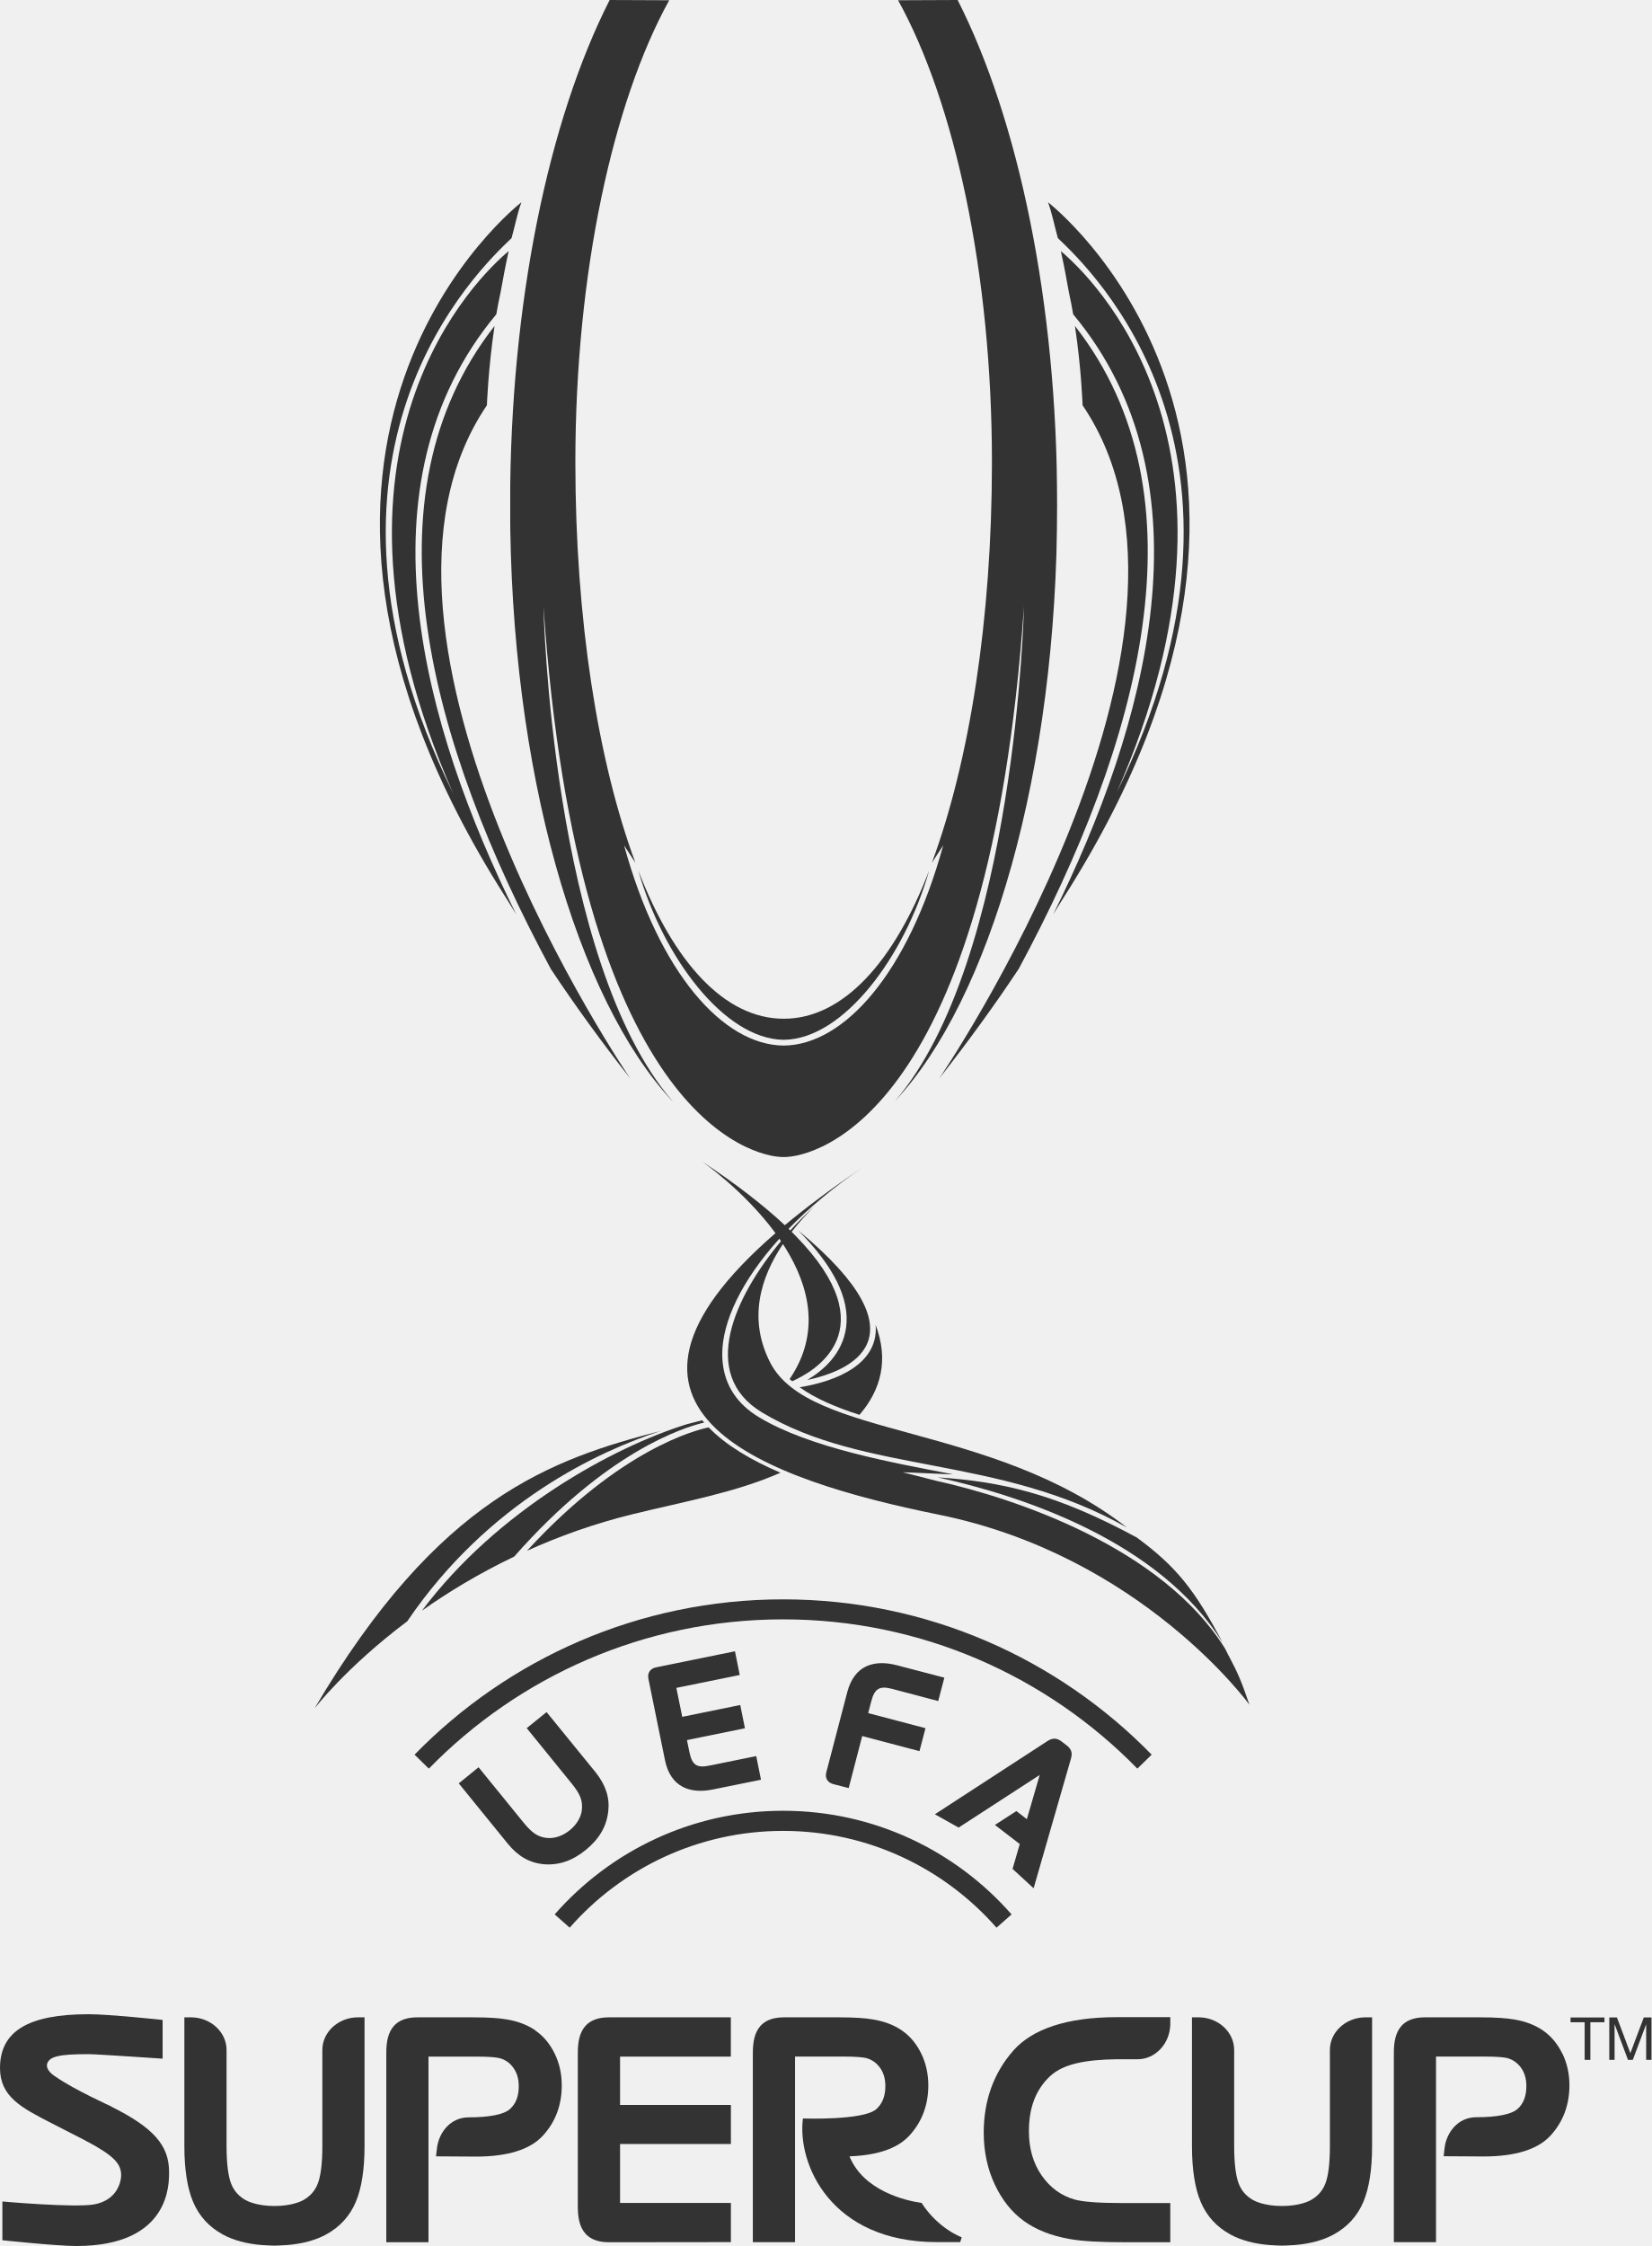
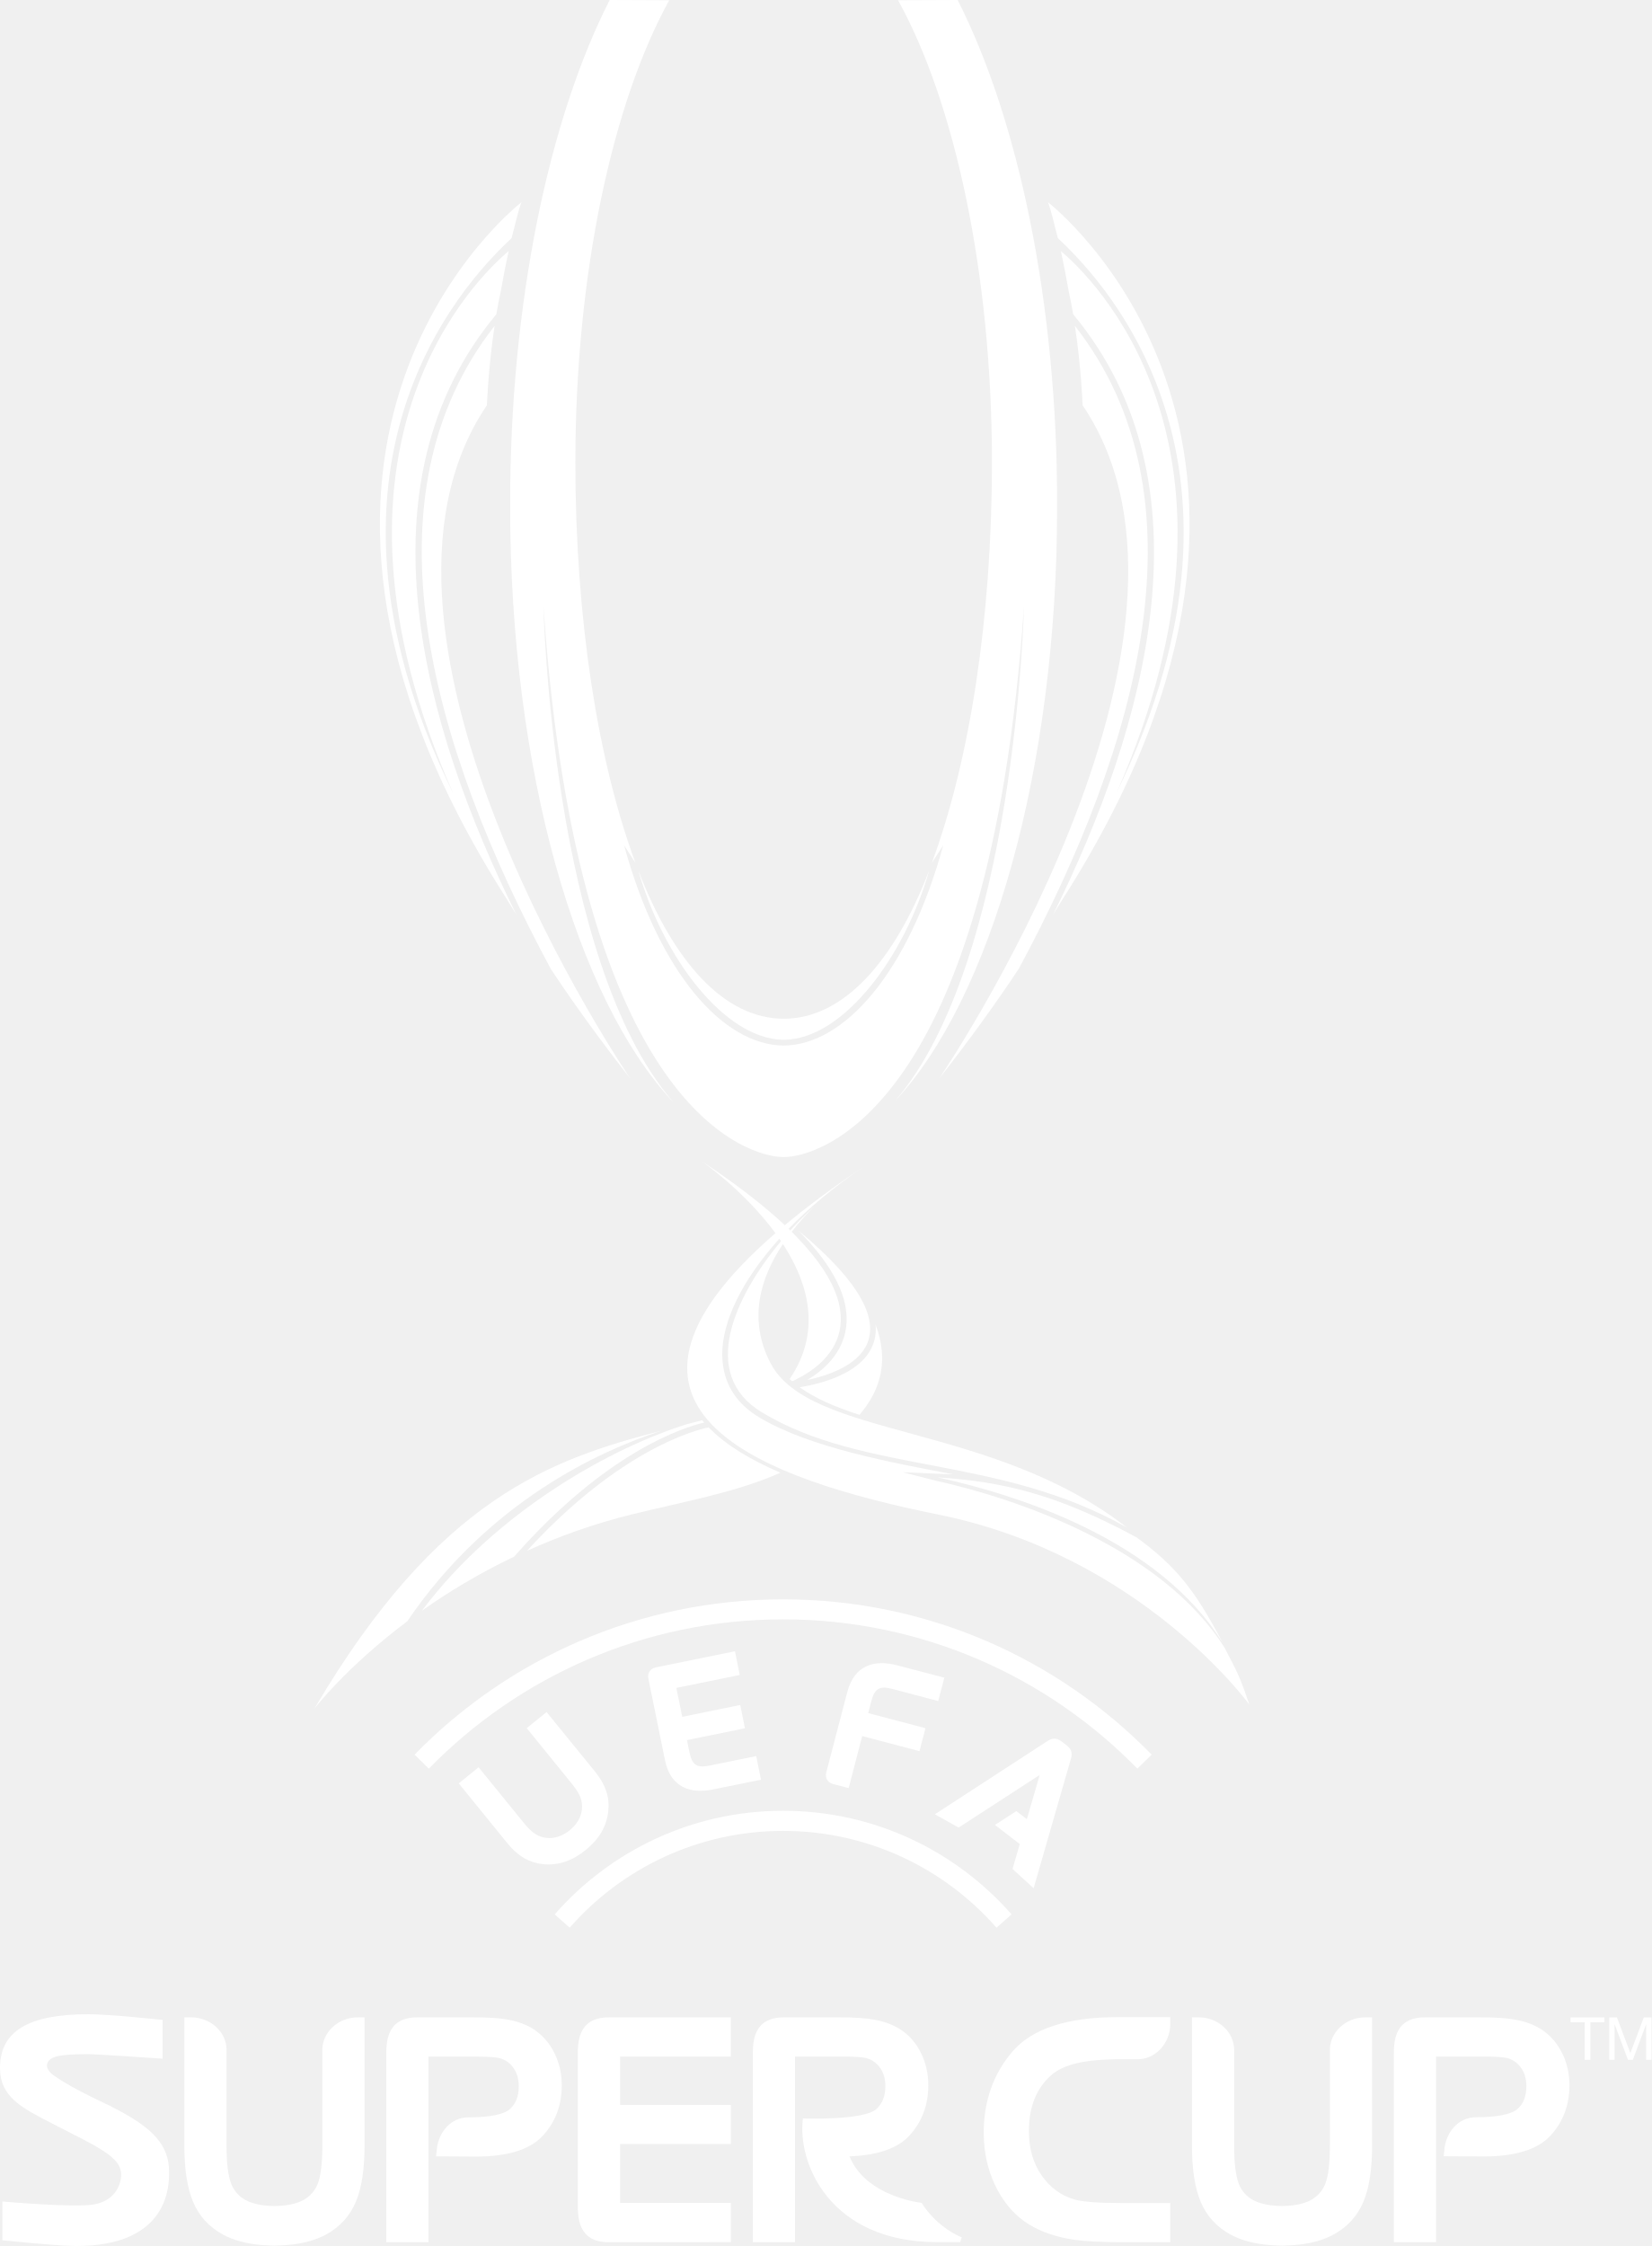
<svg xmlns="http://www.w3.org/2000/svg" id="Layer_1" viewBox="-0.01 0 263.44 358.24">
  <defs data-source="https://football-logos.cc">
-     <style>.cls-3{fill:#333}</style>
+     <style>.cls-3{fill:#ffffff}</style>
    <mask id="mask" width="87.26" height="184.56" x="81.37" y="0" maskUnits="userSpaceOnUse">
      <g id="mask-2">
        <path id="path-1" d="M81.37 0h87.26v184.56H81.37z" style="fill:#fff" />
      </g>
    </mask>
  </defs>
  <g id="SCUP" data-source="https://football-logos.cc">
    <g id="SCUP-_-Primary">
      <path id="Fill-1" d="M162.47 154.58c19.41-36.05 30.23-75.48 8.99-102.59 1.03 6.81 1.22 12.65 1.22 12.65 25.14 37.09-22.9 107.42-22.9 107.42 4.75-6.05 8.96-11.87 12.68-17.48" class="cls-3" />
      <path id="Fill-3" d="M178.05 126.57c24.51-55.61-4.19-82.63-8.84-86.52.51 2.25.9 4.43 1.27 6.48.26 1.2.5 2.41.7 3.6 22.56 27.09 11.61 65.87-3.19 95.72.73-1.21 1.77-2.85 1.77-2.85 46.43-73.04-2.6-110.74-2.6-110.74.58 1.46 1.1 4.04 1.58 5.72 5.12 4.89 36.06 34 9.3 88.59" class="cls-3" />
      <path id="Fill-5" d="M78.88 51.99c-21.24 27.11-10.42 66.54 8.99 102.59 3.72 5.6 7.93 11.42 12.68 17.48 0 0-48.04-70.33-22.89-107.42 0 0 .2-5.83 1.22-12.65" class="cls-3" />
      <path id="Fill-7" d="M82.34 145.85C67.55 116 56.59 77.22 79.16 50.13c.2-1.19.44-2.4.7-3.6.37-2.05.77-4.23 1.27-6.48-4.65 3.89-33.35 30.9-8.84 86.52-26.77-54.59 4.18-83.7 9.3-88.59.48-1.68 1-4.26 1.58-5.72 0 0-49.03 37.69-2.6 110.74 0 0 1.04 1.64 1.77 2.85" class="cls-3" />
      <g id="Group-11" style="mask:url(#mask)">
        <path id="Fill-9" d="M107.27 175.64c-19.37-22.5-20.59-78.93-20.59-78.93 5.55 80.85 33.03 87.85 38.32 87.85s32.78-7 38.33-87.85c0 0-1.23 56.43-20.59 78.93 15.2-16.23 25.89-52.69 25.89-95.07 0-32.33-6.19-61.49-15.88-80.57l-9.5.04c8.97 16.21 14.97 43.38 14.97 73.71 0 25-3.57 47.62-9.58 63.87l1.81-2.79c-5.61 20.42-15.83 31.86-25.45 31.94-9.63-.07-19.85-11.51-25.46-31.94l1.81 2.79c-6.01-16.25-9.58-38.87-9.58-63.87 0-30.32 6.01-57.49 14.97-73.71L97.24 0c-9.7 19.08-15.88 48.24-15.88 80.57 0 42.38 10.69 78.84 25.89 95.07" class="cls-3" />
      </g>
      <path id="Fill-12" d="M124.94 165.85h.13c9.46-.14 19.21-13.2 23.14-27.01-5.6 14.59-13.74 23.65-23.2 23.65-9.47 0-17.6-9.07-23.2-23.65 3.93 13.81 13.68 26.86 23.14 27.01" class="cls-3" />
      <path id="Fill-14" d="M17.76 335.99s-6.13-2.79-8.83-4.71c-1-.6-1.64-1.42-1.41-2.13.38-1.17 1.99-1.51 6.6-1.51 1.29 0 11.81.72 11.81.72v-6.18s-8.54-.91-11.81-.91c-9.64 0-14.13 2.72-14.13 8.59 0 4.57 3.43 6.33 8.18 8.77l5.21 2.67c4.84 2.51 5.76 3.79 5.92 5.29.13 1.27-.56 4.36-4.33 5.02-3.17.55-14.6-.47-14.6-.47v6.18s8.67.92 11.8.92c15.04 0 14.79-10.02 14.79-11.82 0-4.23-2.49-7.06-9.21-10.41" class="cls-3" />
      <path id="Fill-16" d="M51.41 326.96v15.31c0 2.76-.25 4.79-.73 6.03-.45 1.14-1.2 1.99-2.29 2.61-.31.17-1.81.95-4.62.95s-4.31-.78-4.62-.95c-1.09-.62-1.84-1.47-2.29-2.61-.48-1.24-.73-3.27-.73-6.03v-15.31c0-2.81-2.5-5.14-5.56-5.19H29.4v20.53c0 3.69.46 6.67 1.37 8.85.95 2.29 2.56 4.06 4.79 5.27 1.68.91 3.78 1.48 6.25 1.67.6.06 1.92.09 1.94.09h.04s1.34-.03 1.94-.09c2.46-.19 4.57-.76 6.25-1.67 2.23-1.21 3.84-2.98 4.79-5.27.91-2.18 1.37-5.16 1.37-8.85v-20.53h-1.17c-3.06.05-5.56 2.38-5.56 5.19" class="cls-3" />
      <path id="Fill-18" d="M85.41 323.86c-1.25-.87-2.79-1.46-4.59-1.76-1.23-.22-3.02-.33-5.3-.33h-8.95c-4.97 0-4.96 4.01-4.96 6.09v29.78h6.73v-29.61h7.54c2.38 0 3.4.14 3.84.26.89.24 1.62.76 2.17 1.54.57.8.85 1.76.85 2.93 0 1.6-.46 2.8-1.42 3.65-.98.87-3.34 1.31-6.57 1.31-2.95 0-4.78 2.48-5.06 4.94l-.15 1.28 6.36.04c5.06 0 8.65-1.12 10.68-3.33 2.01-2.18 3.02-4.88 3.02-8.02 0-1.84-.38-3.55-1.13-5.08-.76-1.56-1.79-2.79-3.07-3.67" class="cls-3" />
      <path id="Fill-20" d="M98.91 328.03h17.66v-6.26H97.12c-4.97 0-4.96 4.02-4.96 6.09v23.69c0 2.07 0 6.09 4.96 6.09h1.78l17.68-.02v-6.25H98.9v-9.4h17.68v-6.23H98.9v-7.71Z" class="cls-3" />
      <path id="Fill-22" d="M146.96 351.36c-2.58-.36-9.23-1.94-11.46-7.42 4.45-.16 7.67-1.26 9.54-3.3 2.01-2.18 3.03-4.88 3.03-8.02 0-1.84-.38-3.55-1.13-5.08-.76-1.56-1.79-2.79-3.07-3.67-1.25-.87-2.79-1.46-4.59-1.76-1.23-.22-3.02-.34-5.3-.34h-8.94c-4.97 0-4.96 4.02-4.96 6.09v29.77h6.73v-29.61h7.54c2.38 0 3.4.14 3.84.25.89.25 1.63.77 2.18 1.54.57.8.85 1.76.85 2.93 0 1.61-.48 2.78-1.42 3.65-2.03 1.86-11.73 1.51-11.73 1.51-.93 7.23 4.4 19.72 21.37 19.72h3.72l.24-.77s-3.76-1.35-6.42-5.51" class="cls-3" />
      <path id="Fill-24" d="M161.65 327.05c-3.14 3.56-4.74 7.97-4.74 13.12 0 3 .6 5.79 1.77 8.28 1.17 2.48 2.73 4.43 4.65 5.81 1.93 1.39 4.36 2.35 7.21 2.85 2.06.39 5.1.53 9.05.53h7.08v-6.25h-7.73c-3.69 0-6.15-.19-7.53-.56-2.19-.63-3.96-1.94-5.29-3.89-1.35-1.97-2-4.27-2-7.02 0-3.8 1.12-6.67 3.41-8.8 2.15-1.98 5.74-2.59 10.6-2.67h3.35c2.81 0 5.14-2.5 5.19-5.56v-1.15h-8.51c-7.96 0-13.47 1.88-16.51 5.31" class="cls-3" />
      <path id="Fill-26" d="M212.13 326.96v15.31c0 2.76-.24 4.79-.73 6.03-.45 1.14-1.2 1.99-2.29 2.61-.31.17-1.81.95-4.62.95s-4.31-.78-4.62-.95c-1.09-.62-1.84-1.47-2.28-2.61-.48-1.24-.73-3.27-.73-6.03v-15.31c0-2.81-2.49-5.14-5.56-5.19h-1.17v20.53c0 3.69.46 6.67 1.37 8.85.95 2.29 2.56 4.06 4.79 5.27 1.68.91 3.78 1.48 6.25 1.67.6.06 1.92.09 1.94.09h.03s1.34-.03 1.94-.09c2.46-.19 4.57-.76 6.25-1.67 2.23-1.21 3.84-2.98 4.79-5.27.91-2.18 1.37-5.16 1.37-8.85v-20.53h-1.17c-3.07.05-5.56 2.38-5.56 5.19" class="cls-3" />
      <path id="Fill-28" d="M249.2 327.54c-.76-1.56-1.8-2.79-3.07-3.67-1.25-.87-2.79-1.46-4.59-1.76-1.24-.22-3.02-.34-5.31-.34h-8.94c-4.97 0-4.96 4.02-4.96 6.09v29.77h6.73v-29.61h7.54c2.38 0 3.4.14 3.84.25.89.25 1.62.77 2.18 1.54.57.8.85 1.76.85 2.93 0 1.61-.46 2.8-1.42 3.65-.98.87-3.34 1.31-6.57 1.31-2.96 0-4.78 2.48-5.06 4.94l-.14 1.28 6.36.04c5.06 0 8.65-1.12 10.68-3.33 2.01-2.18 3.02-4.89 3.02-8.02 0-1.84-.38-3.55-1.13-5.08" class="cls-3" />
      <path id="Fill-30" d="M250.52 322.55v-.76h5.41v.76h-2.25v6h-.91v-6z" class="cls-3" />
      <path id="Fill-32" d="m257.92 321.79 2.14 5.69 2.14-5.69h1.23v6.76h-.85v-5.63h-.02l-2.11 5.63h-.77l-2.11-5.63h-.03v5.63h-.84v-6.76z" class="cls-3" />
      <path id="Fill-34" d="m68.4 282.1-2.28-2.23c14.92-15.29 35.75-24.77 58.79-24.77s43.87 9.48 58.79 24.77l-2.28 2.23c-14.34-14.68-34.36-23.81-56.51-23.81s-42.17 9.12-56.51 23.81m22.47 25.37-2.4-2.12c8.88-10.13 21.92-16.53 36.44-16.53s27.56 6.4 36.44 16.53l-2.4 2.12c-8.3-9.46-20.47-15.44-34.04-15.44s-25.75 5.98-34.05 15.44Zm79.28-29.08c.94.73.87 1.46.65 2.2l-5.93 20.59-3.36-3.09 1.15-3.96-3.96-3.05 3.42-2.21 1.67 1.29 2.05-7.05-12.93 8.39-3.79-2.12 17.93-11.66c.65-.41 1.35-.67 2.3.06l.8.62Zm-82.91 14.77c-1.46-.17-2.37-.78-3.77-2.5l-7.14-8.78-3.16 2.57 7.8 9.6c1.63 2.01 3.48 3.07 5.66 3.29 2.45.22 4.64-.52 6.8-2.27 2.15-1.76 3.32-3.74 3.59-6.19.25-2.17-.42-4.19-2.04-6.22l-7.8-9.58-3.17 2.56 7.13 8.78c1.4 1.72 1.81 2.74 1.67 4.21-.1 1.2-.84 2.41-1.94 3.3s-2.43 1.36-3.63 1.22Zm30.75-26-.76-3.78-12.61 2.57c-.87.18-1.39.86-1.2 1.81l2.64 12.96c.89 4.42 4.11 5.43 7.66 4.7l7.66-1.55-.76-3.77-7.44 1.51c-1.92.4-2.78.03-3.21-2.12l-.4-1.94 9.25-1.89-.75-3.71-9.25 1.89-.94-4.62 10.12-2.06Zm19.53 9.74 9.14 2.41.96-3.66-9.14-2.41.5-1.91c.55-2.12 1.43-2.44 3.33-1.95l7.34 1.94.98-3.73-7.57-1.98c-3.51-.92-6.76-.09-7.91 4.26l-3.35 12.81c-.25.94.23 1.65 1.09 1.88l2.48.64 2.15-8.28Z" class="cls-3" />
      <path id="Fill-36" d="M181.32 245.23c-13.01-7.04-21.59-8.9-31.74-9.59 13.41 2.96 35.33 10.12 45.44 26.37-4.48-8.5-7.43-12.16-13.7-16.78" class="cls-3" />
      <path id="Fill-38" d="M105.47 228.21c-17.47 4.53-35.51 10.66-55.32 44.31 0 0 5.01-6.57 14.8-13.92 12.97-19.08 30.63-27.17 40.52-30.39" class="cls-3" />
      <path id="Fill-40" d="M128.75 220.11c6.46-1.36 19.63-6.43-1.41-23.84 5.65 5.71 8.22 10.87 7.62 15.43-.56 4.28-3.74 6.95-6.21 8.41" class="cls-3" />
      <path id="Fill-42" d="m196 264.14-.58-1.17c-10.07-16.19-33.57-24.01-46-26.76l-5.35-1.36c-.59-.11 8.46.4 7.88.29-9.67-1.85-22.8-4.22-30.87-9.08-3.51-2.11-5.46-5.08-5.82-8.81-.04-.42-.06-.85-.06-1.28 0-5.06 3-11.63 9.11-18.39.09.13.17.26.26.39-7.4 8.86-13.13 21.22-3.03 27.31 16.4 9.88 37.68 6.75 58.21 18.36-21.69-16.86-50.62-14.16-56.88-26.27-3.6-6.98-1.57-13.6 2.01-18.94.1.15.3.46.36.56 3.82 6.12 5.73 13.59.71 20.97.13.12.26.24.4.35 3.44-1.51 15.29-8.12.56-23.19l-.58-.59s-.04-.04-.06-.05c1.15-1.48 2.39-2.85 3.62-4.06a54 54 0 0 0-3.84 3.84c-.09-.09-.18-.17-.27-.26 3.21-3.3 7.16-6.63 11.86-9.84-4.85 3.28-8.98 6.36-12.46 9.26-3.28-3.07-7.61-6.47-13.29-10.22 0 0 6.77 4.65 11.8 11.49-33 28.62-1.21 39.37 26.05 44.9 32.37 6.57 49.55 30.31 49.55 30.31-1.24-3.61-1.7-4.78-3.28-7.78" class="cls-3" />
      <path id="Fill-44" d="M112.31 226.89c-.1-.12-.21-.24-.31-.36-.83.21-1.67.43-2.5.65-11.71 3.65-30.17 13.69-42.2 29.72 4.16-2.94 9.07-5.93 14.71-8.62 14.75-16.77 27.04-20.62 30.3-21.38" class="cls-3" />
      <path id="Fill-46" d="M84.08 247.34c5.06-2.28 10.64-4.31 16.81-5.82 8.27-2.03 16.46-3.46 23.59-6.62-4.69-2.01-8.69-4.38-11.45-7.23-1.88.38-14.04 3.37-28.95 19.66" class="cls-3" />
      <path id="Fill-48" d="M137.09 225.67c3.46-4.03 4.7-8.79 2.56-14.39.02.22.05.45.05.67 0 6.66-8.46 8.73-12.15 9.32 2.48 1.79 5.74 3.17 9.54 4.4" class="cls-3" />
    </g>
  </g>
</svg>
